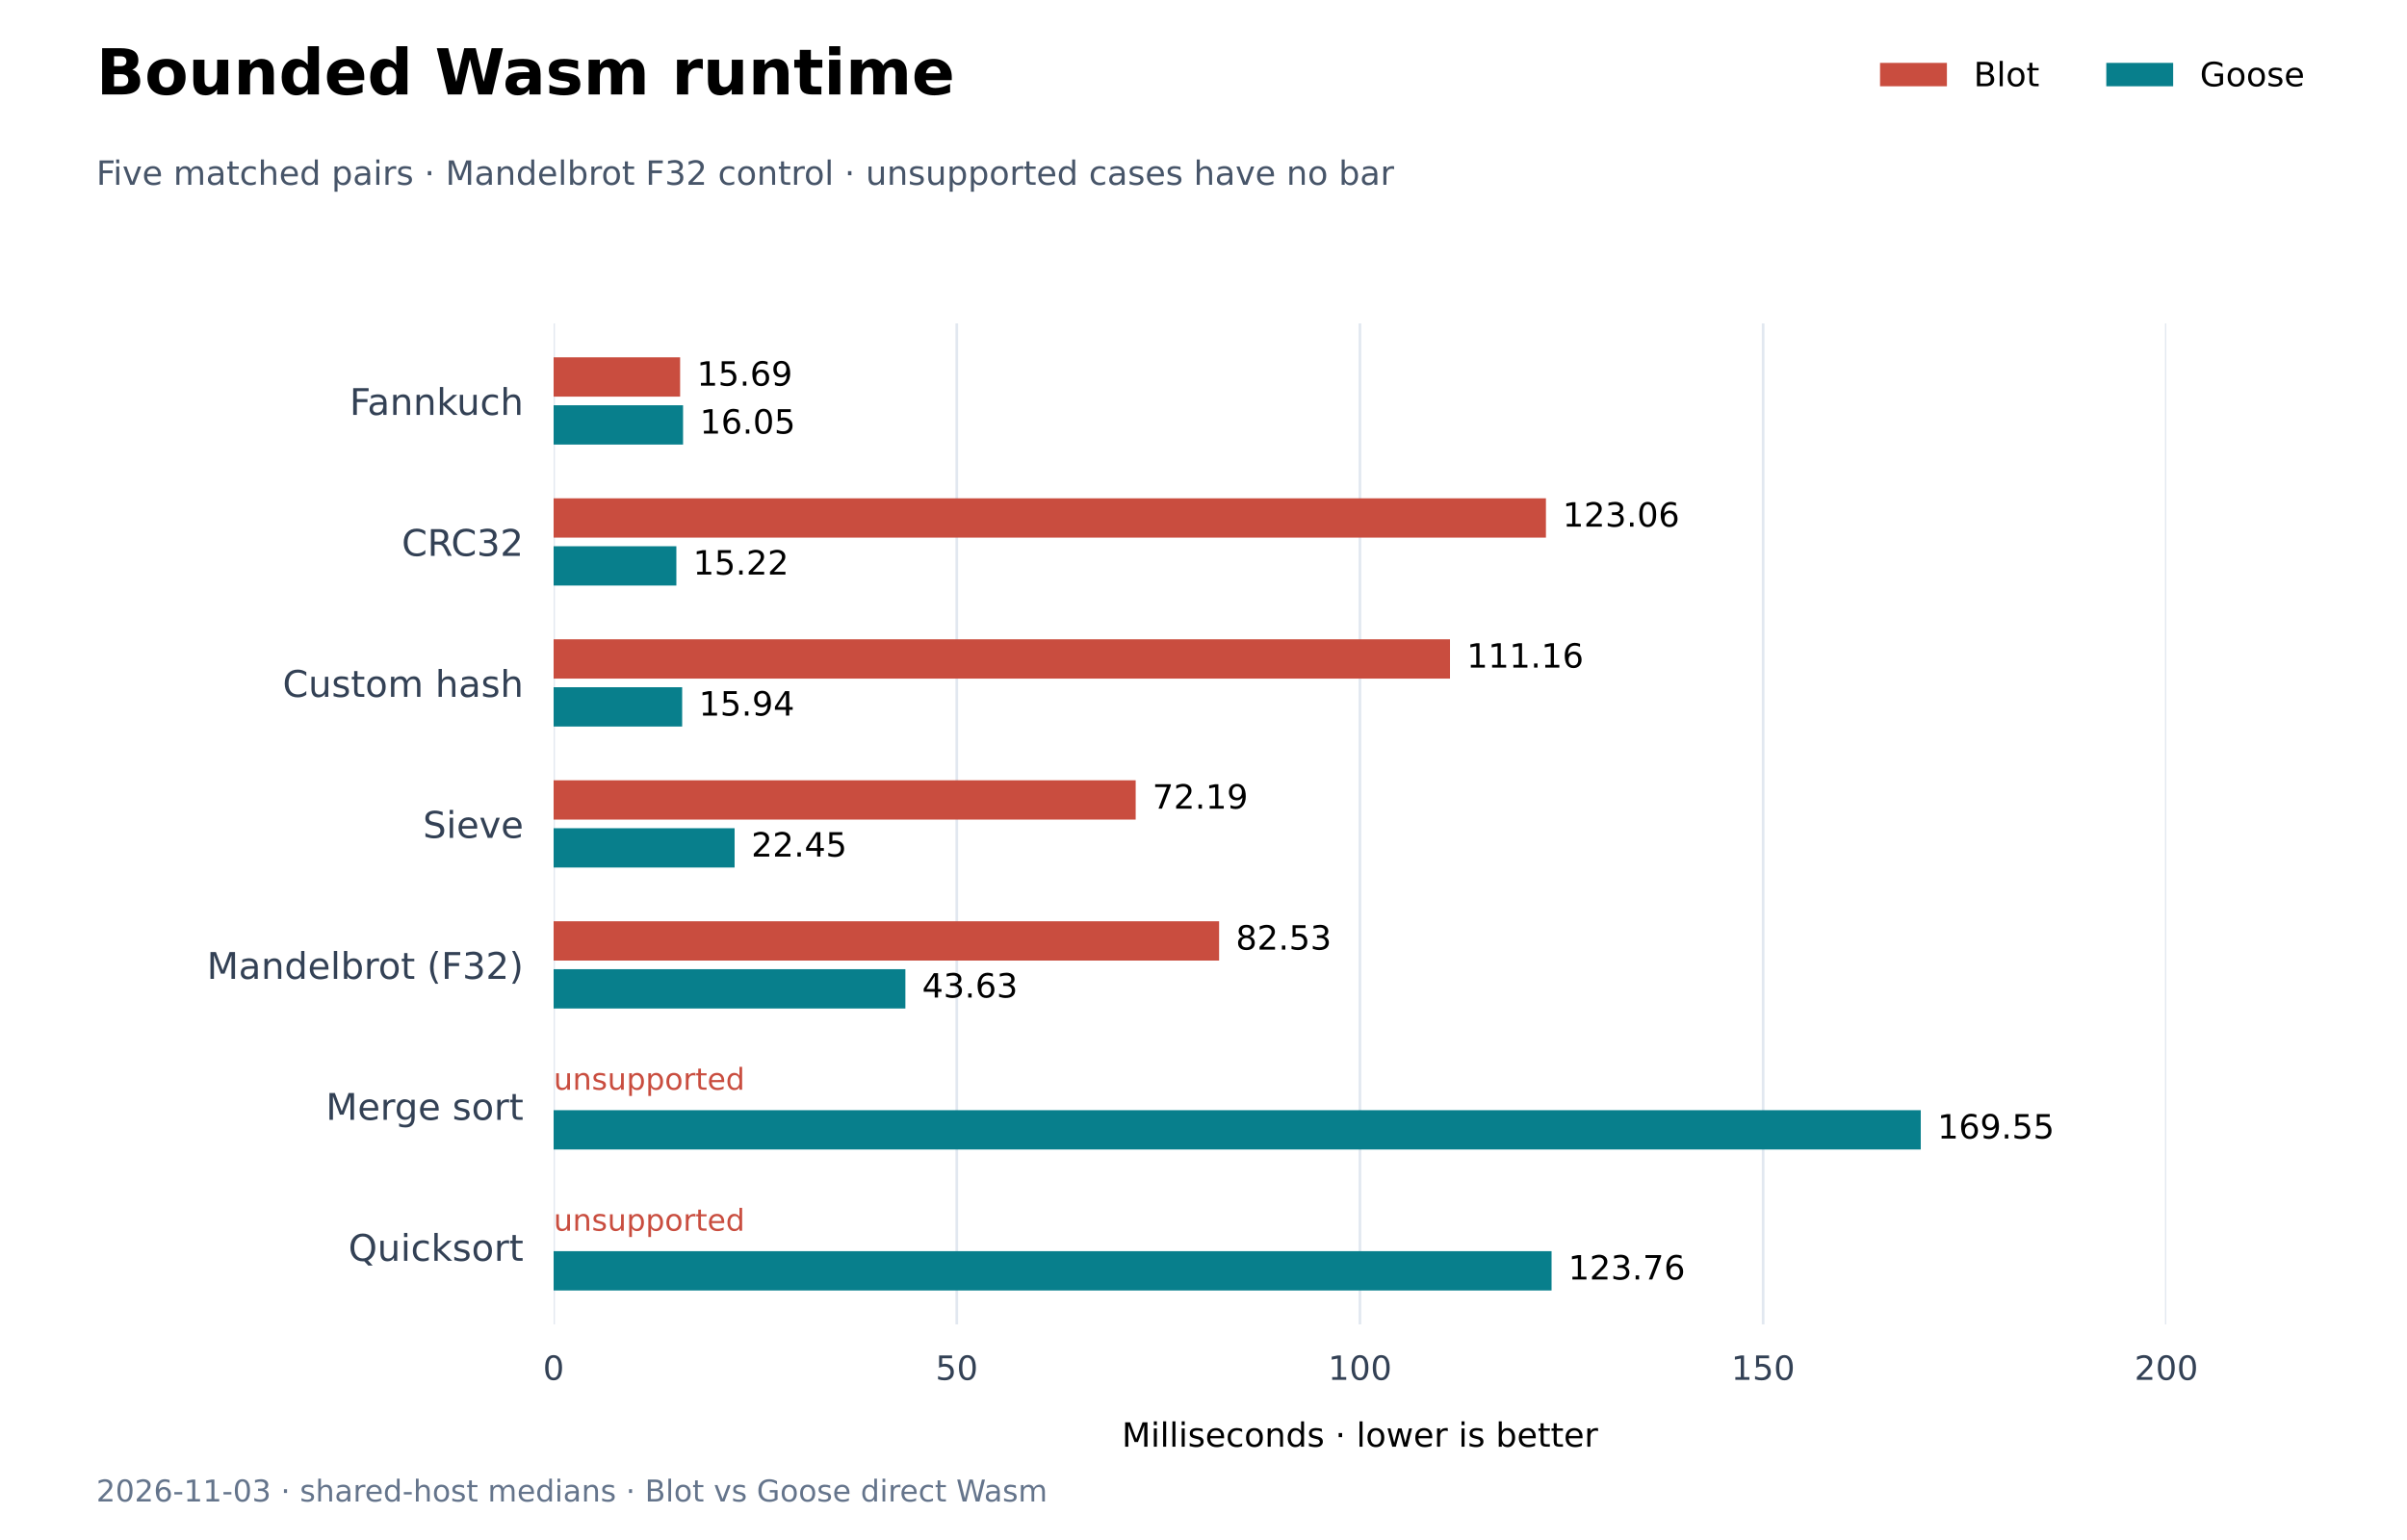
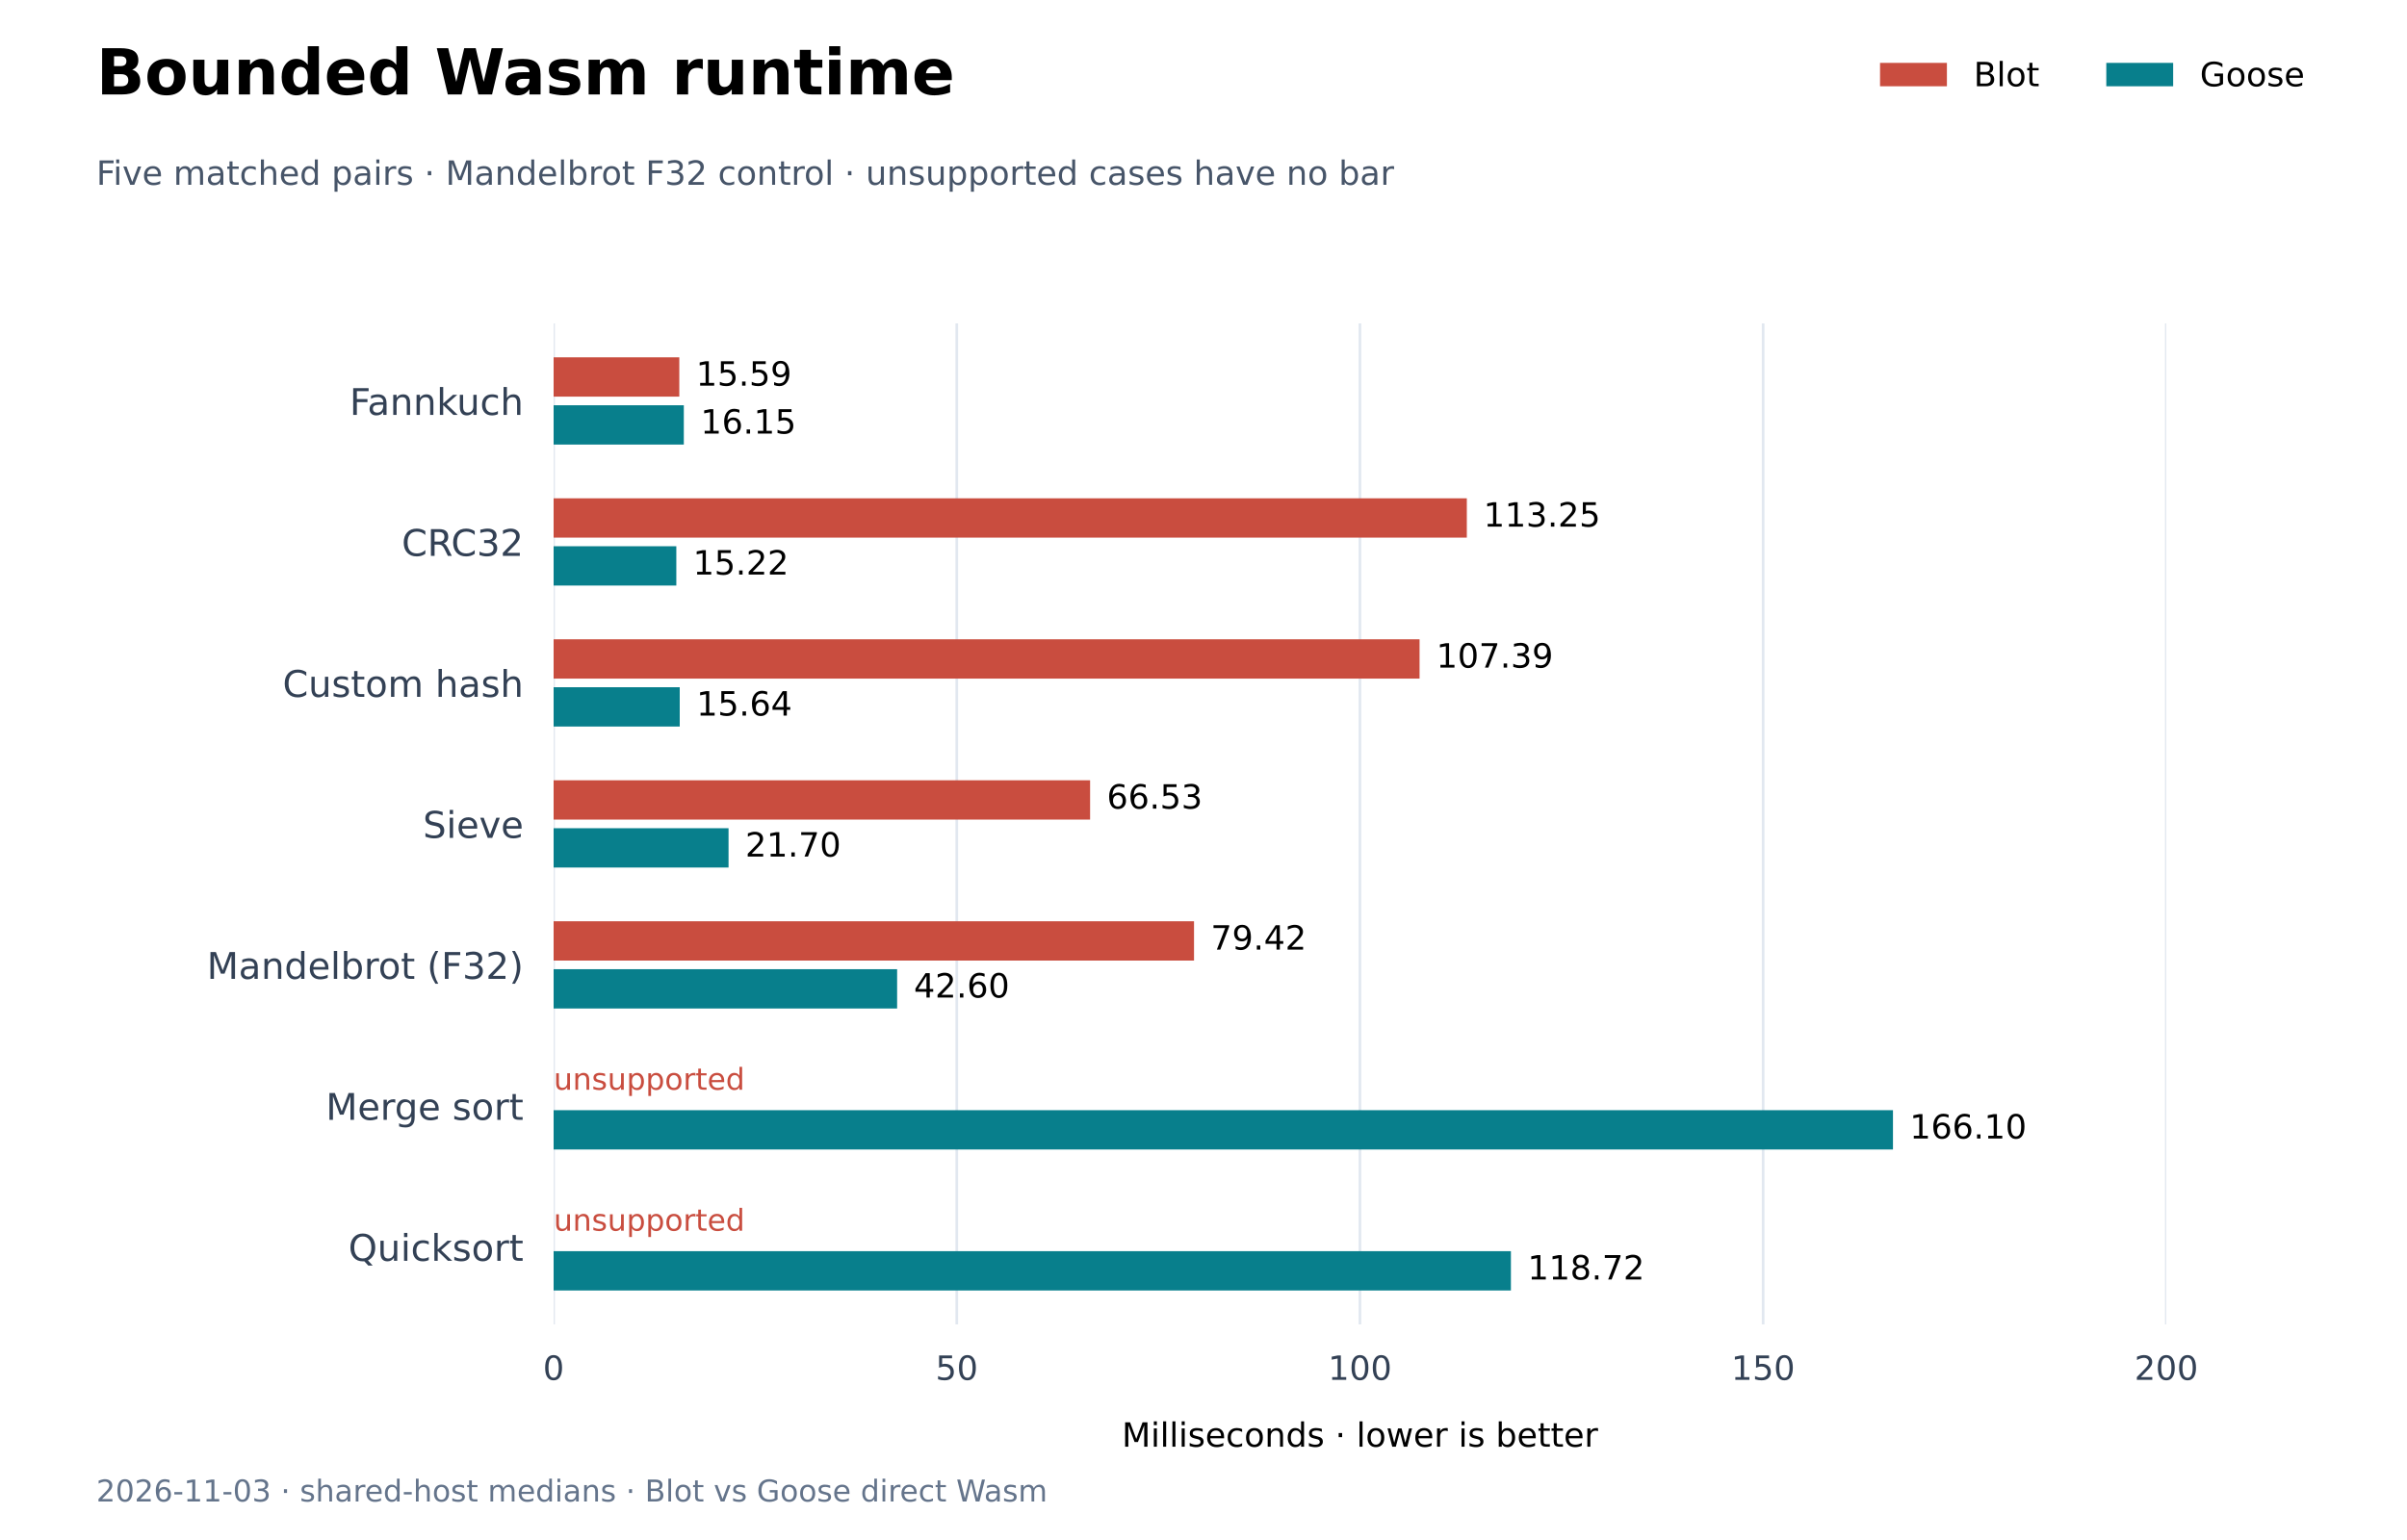
<svg xmlns="http://www.w3.org/2000/svg" width="720pt" height="460.8pt" viewBox="0 0 720 460.8" version="1.1">
  <defs>
    <style type="text/css">
    * {
      stroke-linejoin: round;
      stroke-linecap: butt;
    }
    </style>
  </defs>
  <g id="figure_1">
    <g id="patch_1">
      <path d="M 0 460.8 L 720 460.8 L 720 0 L 0 0 z " style="fill: #ffffff" />
    </g>
    <g id="axes_1">
      <g id="patch_2">
        <path d="M 165.6 396.288 L 648 396.288 L 648 96.768 L 165.6 96.768 z " style="fill: #ffffff" />
      </g>
      <g id="matplotlib.axis_1">
        <g id="xtick_1">
          <g id="line2d_1">
            <path d="M 165.6 396.288 L 165.6 96.768 " clip-path="url(#p71973d074f)" style="fill: none; stroke: #e2e8f0; stroke-width: 0.8; stroke-linecap: square" />
          </g>
          <g id="line2d_2" />
          <g id="text_1">
            <text style="font-size: 10px; font-family: 'DejaVu Sans', 'Bitstream Vera Sans', 'Computer Modern Sans Serif', 'Lucida Grande', 'Verdana', 'Geneva', 'Lucid', 'Arial', 'Helvetica', 'Avant Garde', sans-serif; text-anchor: middle; fill: #334155" x="165.6" y="412.886" transform="rotate(-0 165.6 412.8857)">0</text>
          </g>
        </g>
        <g id="xtick_2">
          <g id="line2d_3">
            <path d="M 286.2 396.288 L 286.2 96.768 " clip-path="url(#p71973d074f)" style="fill: none; stroke: #e2e8f0; stroke-width: 0.8; stroke-linecap: square" />
          </g>
          <g id="line2d_4" />
          <g id="text_2">
            <text style="font-size: 10px; font-family: 'DejaVu Sans', 'Bitstream Vera Sans', 'Computer Modern Sans Serif', 'Lucida Grande', 'Verdana', 'Geneva', 'Lucid', 'Arial', 'Helvetica', 'Avant Garde', sans-serif; text-anchor: middle; fill: #334155" x="286.2" y="412.886" transform="rotate(-0 286.2 412.8857)">50</text>
          </g>
        </g>
        <g id="xtick_3">
          <g id="line2d_5">
            <path d="M 406.8 396.288 L 406.8 96.768 " clip-path="url(#p71973d074f)" style="fill: none; stroke: #e2e8f0; stroke-width: 0.8; stroke-linecap: square" />
          </g>
          <g id="line2d_6" />
          <g id="text_3">
            <text style="font-size: 10px; font-family: 'DejaVu Sans', 'Bitstream Vera Sans', 'Computer Modern Sans Serif', 'Lucida Grande', 'Verdana', 'Geneva', 'Lucid', 'Arial', 'Helvetica', 'Avant Garde', sans-serif; text-anchor: middle; fill: #334155" x="406.8" y="412.886" transform="rotate(-0 406.8 412.8857)">100</text>
          </g>
        </g>
        <g id="xtick_4">
          <g id="line2d_7">
            <path d="M 527.4 396.288 L 527.4 96.768 " clip-path="url(#p71973d074f)" style="fill: none; stroke: #e2e8f0; stroke-width: 0.8; stroke-linecap: square" />
          </g>
          <g id="line2d_8" />
          <g id="text_4">
            <text style="font-size: 10px; font-family: 'DejaVu Sans', 'Bitstream Vera Sans', 'Computer Modern Sans Serif', 'Lucida Grande', 'Verdana', 'Geneva', 'Lucid', 'Arial', 'Helvetica', 'Avant Garde', sans-serif; text-anchor: middle; fill: #334155" x="527.4" y="412.886" transform="rotate(-0 527.4 412.8857)">150</text>
          </g>
        </g>
        <g id="xtick_5">
          <g id="line2d_9">
            <path d="M 648 396.288 L 648 96.768 " clip-path="url(#p71973d074f)" style="fill: none; stroke: #e2e8f0; stroke-width: 0.8; stroke-linecap: square" />
          </g>
          <g id="line2d_10" />
          <g id="text_5">
            <text style="font-size: 10px; font-family: 'DejaVu Sans', 'Bitstream Vera Sans', 'Computer Modern Sans Serif', 'Lucida Grande', 'Verdana', 'Geneva', 'Lucid', 'Arial', 'Helvetica', 'Avant Garde', sans-serif; text-anchor: middle; fill: #334155" x="648" y="412.886" transform="rotate(-0 648 412.8857)">200</text>
          </g>
        </g>
        <g id="text_6">
          <text style="font-size: 10px; font-family: 'DejaVu Sans', 'Bitstream Vera Sans', 'Computer Modern Sans Serif', 'Lucida Grande', 'Verdana', 'Geneva', 'Lucid', 'Arial', 'Helvetica', 'Avant Garde', sans-serif; text-anchor: middle" x="406.8" y="432.886" transform="rotate(-0 406.8 432.8864)">Milliseconds · lower is better</text>
        </g>
      </g>
      <g id="matplotlib.axis_2">
        <g id="ytick_1">
          <g id="line2d_11" />
          <g id="text_7">
            <text style="font-size: 11px; font-family: 'DejaVu Sans', 'Bitstream Vera Sans', 'Computer Modern Sans Serif', 'Lucida Grande', 'Verdana', 'Geneva', 'Lucid', 'Arial', 'Helvetica', 'Avant Garde', sans-serif; text-anchor: end; fill: #334155" x="156.6" y="124.149" transform="rotate(-0 156.6 124.1494)">Fannkuch</text>
          </g>
        </g>
        <g id="ytick_2">
          <g id="line2d_12" />
          <g id="text_8">
            <text style="font-size: 11px; font-family: 'DejaVu Sans', 'Bitstream Vera Sans', 'Computer Modern Sans Serif', 'Lucida Grande', 'Verdana', 'Geneva', 'Lucid', 'Arial', 'Helvetica', 'Avant Garde', sans-serif; text-anchor: end; fill: #334155" x="156.6" y="166.335" transform="rotate(-0 156.6 166.3349)">CRC32</text>
          </g>
        </g>
        <g id="ytick_3">
          <g id="line2d_13" />
          <g id="text_9">
            <text style="font-size: 11px; font-family: 'DejaVu Sans', 'Bitstream Vera Sans', 'Computer Modern Sans Serif', 'Lucida Grande', 'Verdana', 'Geneva', 'Lucid', 'Arial', 'Helvetica', 'Avant Garde', sans-serif; text-anchor: end; fill: #334155" x="156.6" y="208.521" transform="rotate(-0 156.6 208.5212)">Custom hash</text>
          </g>
        </g>
        <g id="ytick_4">
          <g id="line2d_14" />
          <g id="text_10">
            <text style="font-size: 11px; font-family: 'DejaVu Sans', 'Bitstream Vera Sans', 'Computer Modern Sans Serif', 'Lucida Grande', 'Verdana', 'Geneva', 'Lucid', 'Arial', 'Helvetica', 'Avant Garde', sans-serif; text-anchor: end; fill: #334155" x="156.6" y="250.707" transform="rotate(-0 156.6 250.7071)">Sieve</text>
          </g>
        </g>
        <g id="ytick_5">
          <g id="line2d_15" />
          <g id="text_11">
            <text style="font-size: 11px; font-family: 'DejaVu Sans', 'Bitstream Vera Sans', 'Computer Modern Sans Serif', 'Lucida Grande', 'Verdana', 'Geneva', 'Lucid', 'Arial', 'Helvetica', 'Avant Garde', sans-serif; text-anchor: end; fill: #334155" x="156.6" y="292.893" transform="rotate(-0 156.6 292.8931)">Mandelbrot (F32)</text>
          </g>
        </g>
        <g id="ytick_6">
          <g id="line2d_16" />
          <g id="text_12">
            <text style="font-size: 11px; font-family: 'DejaVu Sans', 'Bitstream Vera Sans', 'Computer Modern Sans Serif', 'Lucida Grande', 'Verdana', 'Geneva', 'Lucid', 'Arial', 'Helvetica', 'Avant Garde', sans-serif; text-anchor: end; fill: #334155" x="156.6" y="335.079" transform="rotate(-0 156.6 335.0785)">Merge sort</text>
          </g>
        </g>
        <g id="ytick_7">
          <g id="line2d_17" />
          <g id="text_13">
            <text style="font-size: 11px; font-family: 'DejaVu Sans', 'Bitstream Vera Sans', 'Computer Modern Sans Serif', 'Lucida Grande', 'Verdana', 'Geneva', 'Lucid', 'Arial', 'Helvetica', 'Avant Garde', sans-serif; text-anchor: end; fill: #334155" x="156.6" y="377.265" transform="rotate(-0 156.6 377.2649)">Quicksort</text>
          </g>
        </g>
      </g>
      <g id="patch_3">
-         <path d="M 165.6 106.918 L 203.442 106.918 L 203.442 118.679 L 165.6 118.679 z " clip-path="url(#p71973d074f)" style="fill: #c94d3f" />
+         <path d="M 165.6 106.918 L 203.199 106.918 L 203.199 118.679 L 165.6 118.679 z " clip-path="url(#p71973d074f)" style="fill: #c94d3f" />
      </g>
      <g id="patch_4">
-         <path d="M 165.6 149.104 L 462.432 149.104 L 462.432 160.865 L 165.6 160.865 z " clip-path="url(#p71973d074f)" style="fill: #c94d3f" />
+         <path d="M 165.6 149.104 L 438.768 149.104 L 438.768 160.865 L 165.6 160.865 z " clip-path="url(#p71973d074f)" style="fill: #c94d3f" />
      </g>
      <g id="patch_5">
-         <path d="M 165.6 191.29 L 433.729 191.29 L 433.729 203.051 L 165.6 203.051 z " clip-path="url(#p71973d074f)" style="fill: #c94d3f" />
+         <path d="M 165.6 191.29 L 424.631 191.29 L 424.631 203.051 L 165.6 203.051 z " clip-path="url(#p71973d074f)" style="fill: #c94d3f" />
      </g>
      <g id="patch_6">
-         <path d="M 165.6 233.476 L 339.713 233.476 L 339.713 245.237 L 165.6 245.237 z " clip-path="url(#p71973d074f)" style="fill: #c94d3f" />
+         <path d="M 165.6 233.476 L 326.078 233.476 L 326.078 245.237 L 165.6 245.237 z " clip-path="url(#p71973d074f)" style="fill: #c94d3f" />
      </g>
      <g id="patch_7">
-         <path d="M 165.6 275.662 L 364.668 275.662 L 364.668 287.423 L 165.6 287.423 z " clip-path="url(#p71973d074f)" style="fill: #c94d3f" />
+         <path d="M 165.6 275.662 L 357.163 275.662 L 357.163 287.423 L 165.6 287.423 z " clip-path="url(#p71973d074f)" style="fill: #c94d3f" />
      </g>
      <g id="patch_8">
-         <path d="M 165.6 121.261 L 204.323 121.261 L 204.323 133.023 L 165.6 133.023 z " clip-path="url(#p71973d074f)" style="fill: #087f8c" />
+         <path d="M 165.6 121.261 L 204.55 121.261 L 204.55 133.023 L 165.6 133.023 z " clip-path="url(#p71973d074f)" style="fill: #087f8c" />
      </g>
      <g id="patch_9">
-         <path d="M 165.6 163.447 L 202.319 163.447 L 202.319 175.208 L 165.6 175.208 z " clip-path="url(#p71973d074f)" style="fill: #087f8c" />
+         <path d="M 165.6 163.447 L 202.306 163.447 L 202.306 175.208 L 165.6 175.208 z " clip-path="url(#p71973d074f)" style="fill: #087f8c" />
      </g>
      <g id="patch_10">
-         <path d="M 165.6 205.633 L 204.052 205.633 L 204.052 217.394 L 165.6 217.394 z " clip-path="url(#p71973d074f)" style="fill: #087f8c" />
+         <path d="M 165.6 205.633 L 203.328 205.633 L 203.328 217.394 L 165.6 217.394 z " clip-path="url(#p71973d074f)" style="fill: #087f8c" />
      </g>
      <g id="patch_11">
-         <path d="M 165.6 247.819 L 219.74 247.819 L 219.74 259.58 L 165.6 259.58 z " clip-path="url(#p71973d074f)" style="fill: #087f8c" />
+         <path d="M 165.6 247.819 L 217.928 247.819 L 217.928 259.58 L 165.6 259.58 z " clip-path="url(#p71973d074f)" style="fill: #087f8c" />
      </g>
      <g id="patch_12">
-         <path d="M 165.6 290.005 L 270.825 290.005 L 270.825 301.766 L 165.6 301.766 z " clip-path="url(#p71973d074f)" style="fill: #087f8c" />
+         <path d="M 165.6 290.005 L 268.352 290.005 L 268.352 301.766 L 165.6 301.766 z " clip-path="url(#p71973d074f)" style="fill: #087f8c" />
      </g>
      <g id="patch_13">
-         <path d="M 165.6 332.191 L 574.553 332.191 L 574.553 343.952 L 165.6 343.952 z " clip-path="url(#p71973d074f)" style="fill: #087f8c" />
+         <path d="M 165.6 332.191 L 566.24 332.191 L 566.24 343.952 L 165.6 343.952 z " clip-path="url(#p71973d074f)" style="fill: #087f8c" />
      </g>
      <g id="patch_14">
-         <path d="M 165.6 374.377 L 464.115 374.377 L 464.115 386.138 L 165.6 386.138 z " clip-path="url(#p71973d074f)" style="fill: #087f8c" />
+         <path d="M 165.6 374.377 L 451.954 374.377 L 451.954 386.138 L 165.6 386.138 z " clip-path="url(#p71973d074f)" style="fill: #087f8c" />
      </g>
      <g id="text_14">
        <text style="font-size: 9px; font-family: 'DejaVu Sans', 'Bitstream Vera Sans', 'Computer Modern Sans Serif', 'Lucida Grande', 'Verdana', 'Geneva', 'Lucid', 'Arial', 'Helvetica', 'Avant Garde', sans-serif; text-anchor: start; fill: #c94d3f" x="165.6" y="326.066" transform="rotate(-0 165.6 326.0665)">unsupported</text>
      </g>
      <g id="text_15">
        <text style="font-size: 9px; font-family: 'DejaVu Sans', 'Bitstream Vera Sans', 'Computer Modern Sans Serif', 'Lucida Grande', 'Verdana', 'Geneva', 'Lucid', 'Arial', 'Helvetica', 'Avant Garde', sans-serif; text-anchor: start; fill: #c94d3f" x="165.6" y="368.252" transform="rotate(-0 165.6 368.2524)">unsupported</text>
      </g>
      <g id="text_16">
-         <text style="font-size: 10px; font-family: 'DejaVu Sans', 'Bitstream Vera Sans', 'Computer Modern Sans Serif', 'Lucida Grande', 'Verdana', 'Geneva', 'Lucid', 'Arial', 'Helvetica', 'Avant Garde', sans-serif; text-anchor: start" x="208.442" y="115.396" transform="rotate(-0 208.4423 115.3963)">15.69</text>
+         <text style="font-size: 10px; font-family: 'DejaVu Sans', 'Bitstream Vera Sans', 'Computer Modern Sans Serif', 'Lucida Grande', 'Verdana', 'Geneva', 'Lucid', 'Arial', 'Helvetica', 'Avant Garde', sans-serif; text-anchor: start" x="208.199" y="115.396" transform="rotate(-0 208.199 115.3963)">15.59</text>
      </g>
      <g id="text_17">
-         <text style="font-size: 10px; font-family: 'DejaVu Sans', 'Bitstream Vera Sans', 'Computer Modern Sans Serif', 'Lucida Grande', 'Verdana', 'Geneva', 'Lucid', 'Arial', 'Helvetica', 'Avant Garde', sans-serif; text-anchor: start" x="467.432" y="157.582" transform="rotate(-0 467.4322 157.5822)">123.06</text>
+         <text style="font-size: 10px; font-family: 'DejaVu Sans', 'Bitstream Vera Sans', 'Computer Modern Sans Serif', 'Lucida Grande', 'Verdana', 'Geneva', 'Lucid', 'Arial', 'Helvetica', 'Avant Garde', sans-serif; text-anchor: start" x="443.768" y="157.582" transform="rotate(-0 443.7681 157.5822)">113.25</text>
      </g>
      <g id="text_18">
-         <text style="font-size: 10px; font-family: 'DejaVu Sans', 'Bitstream Vera Sans', 'Computer Modern Sans Serif', 'Lucida Grande', 'Verdana', 'Geneva', 'Lucid', 'Arial', 'Helvetica', 'Avant Garde', sans-serif; text-anchor: start" x="438.729" y="199.768" transform="rotate(-0 438.7294 199.7681)">111.16</text>
+         <text style="font-size: 10px; font-family: 'DejaVu Sans', 'Bitstream Vera Sans', 'Computer Modern Sans Serif', 'Lucida Grande', 'Verdana', 'Geneva', 'Lucid', 'Arial', 'Helvetica', 'Avant Garde', sans-serif; text-anchor: start" x="429.631" y="199.768" transform="rotate(-0 429.631 199.7681)">107.39</text>
      </g>
      <g id="text_19">
-         <text style="font-size: 10px; font-family: 'DejaVu Sans', 'Bitstream Vera Sans', 'Computer Modern Sans Serif', 'Lucida Grande', 'Verdana', 'Geneva', 'Lucid', 'Arial', 'Helvetica', 'Avant Garde', sans-serif; text-anchor: start" x="344.713" y="241.954" transform="rotate(-0 344.7135 241.9541)">72.19</text>
+         <text style="font-size: 10px; font-family: 'DejaVu Sans', 'Bitstream Vera Sans', 'Computer Modern Sans Serif', 'Lucida Grande', 'Verdana', 'Geneva', 'Lucid', 'Arial', 'Helvetica', 'Avant Garde', sans-serif; text-anchor: start" x="331.078" y="241.954" transform="rotate(-0 331.0785 241.9541)">66.53</text>
      </g>
      <g id="text_20">
-         <text style="font-size: 10px; font-family: 'DejaVu Sans', 'Bitstream Vera Sans', 'Computer Modern Sans Serif', 'Lucida Grande', 'Verdana', 'Geneva', 'Lucid', 'Arial', 'Helvetica', 'Avant Garde', sans-serif; text-anchor: start" x="369.668" y="284.14" transform="rotate(-0 369.6682 284.14)">82.53</text>
+         <text style="font-size: 10px; font-family: 'DejaVu Sans', 'Bitstream Vera Sans', 'Computer Modern Sans Serif', 'Lucida Grande', 'Verdana', 'Geneva', 'Lucid', 'Arial', 'Helvetica', 'Avant Garde', sans-serif; text-anchor: start" x="362.163" y="284.14" transform="rotate(-0 362.1629 284.14)">79.42</text>
      </g>
      <g id="text_21">
-         <text style="font-size: 10px; font-family: 'DejaVu Sans', 'Bitstream Vera Sans', 'Computer Modern Sans Serif', 'Lucida Grande', 'Verdana', 'Geneva', 'Lucid', 'Arial', 'Helvetica', 'Avant Garde', sans-serif; text-anchor: start" x="209.323" y="129.74" transform="rotate(-0 209.3231 129.7395)">16.05</text>
+         <text style="font-size: 10px; font-family: 'DejaVu Sans', 'Bitstream Vera Sans', 'Computer Modern Sans Serif', 'Lucida Grande', 'Verdana', 'Geneva', 'Lucid', 'Arial', 'Helvetica', 'Avant Garde', sans-serif; text-anchor: start" x="209.55" y="129.74" transform="rotate(-0 209.5499 129.7395)">16.15</text>
      </g>
      <g id="text_22">
-         <text style="font-size: 10px; font-family: 'DejaVu Sans', 'Bitstream Vera Sans', 'Computer Modern Sans Serif', 'Lucida Grande', 'Verdana', 'Geneva', 'Lucid', 'Arial', 'Helvetica', 'Avant Garde', sans-serif; text-anchor: start" x="207.319" y="171.925" transform="rotate(-0 207.3187 171.9254)">15.22</text>
+         <text style="font-size: 10px; font-family: 'DejaVu Sans', 'Bitstream Vera Sans', 'Computer Modern Sans Serif', 'Lucida Grande', 'Verdana', 'Geneva', 'Lucid', 'Arial', 'Helvetica', 'Avant Garde', sans-serif; text-anchor: start" x="207.306" y="171.925" transform="rotate(-0 207.3057 171.9254)">15.22</text>
      </g>
      <g id="text_23">
-         <text style="font-size: 10px; font-family: 'DejaVu Sans', 'Bitstream Vera Sans', 'Computer Modern Sans Serif', 'Lucida Grande', 'Verdana', 'Geneva', 'Lucid', 'Arial', 'Helvetica', 'Avant Garde', sans-serif; text-anchor: start" x="209.052" y="214.111" transform="rotate(-0 209.052 214.1113)">15.94</text>
+         <text style="font-size: 10px; font-family: 'DejaVu Sans', 'Bitstream Vera Sans', 'Computer Modern Sans Serif', 'Lucida Grande', 'Verdana', 'Geneva', 'Lucid', 'Arial', 'Helvetica', 'Avant Garde', sans-serif; text-anchor: start" x="208.328" y="214.111" transform="rotate(-0 208.3278 214.1113)">15.64</text>
      </g>
      <g id="text_24">
-         <text style="font-size: 10px; font-family: 'DejaVu Sans', 'Bitstream Vera Sans', 'Computer Modern Sans Serif', 'Lucida Grande', 'Verdana', 'Geneva', 'Lucid', 'Arial', 'Helvetica', 'Avant Garde', sans-serif; text-anchor: start" x="224.74" y="256.297" transform="rotate(-0 224.7396 256.2973)">22.45</text>
+         <text style="font-size: 10px; font-family: 'DejaVu Sans', 'Bitstream Vera Sans', 'Computer Modern Sans Serif', 'Lucida Grande', 'Verdana', 'Geneva', 'Lucid', 'Arial', 'Helvetica', 'Avant Garde', sans-serif; text-anchor: start" x="222.928" y="256.297" transform="rotate(-0 222.9284 256.2973)">21.70</text>
      </g>
      <g id="text_25">
-         <text style="font-size: 10px; font-family: 'DejaVu Sans', 'Bitstream Vera Sans', 'Computer Modern Sans Serif', 'Lucida Grande', 'Verdana', 'Geneva', 'Lucid', 'Arial', 'Helvetica', 'Avant Garde', sans-serif; text-anchor: start" x="275.825" y="298.483" transform="rotate(-0 275.8254 298.4832)">43.63</text>
+         <text style="font-size: 10px; font-family: 'DejaVu Sans', 'Bitstream Vera Sans', 'Computer Modern Sans Serif', 'Lucida Grande', 'Verdana', 'Geneva', 'Lucid', 'Arial', 'Helvetica', 'Avant Garde', sans-serif; text-anchor: start" x="273.352" y="298.483" transform="rotate(-0 273.3519 298.4832)">42.60</text>
      </g>
      <g id="text_26">
-         <text style="font-size: 10px; font-family: 'DejaVu Sans', 'Bitstream Vera Sans', 'Computer Modern Sans Serif', 'Lucida Grande', 'Verdana', 'Geneva', 'Lucid', 'Arial', 'Helvetica', 'Avant Garde', sans-serif; text-anchor: start" x="579.553" y="340.669" transform="rotate(-0 579.553 340.6691)">169.55</text>
+         <text style="font-size: 10px; font-family: 'DejaVu Sans', 'Bitstream Vera Sans', 'Computer Modern Sans Serif', 'Lucida Grande', 'Verdana', 'Geneva', 'Lucid', 'Arial', 'Helvetica', 'Avant Garde', sans-serif; text-anchor: start" x="571.24" y="340.669" transform="rotate(-0 571.2403 340.6691)">166.10</text>
      </g>
      <g id="text_27">
-         <text style="font-size: 10px; font-family: 'DejaVu Sans', 'Bitstream Vera Sans', 'Computer Modern Sans Serif', 'Lucida Grande', 'Verdana', 'Geneva', 'Lucid', 'Arial', 'Helvetica', 'Avant Garde', sans-serif; text-anchor: start" x="469.115" y="382.855" transform="rotate(-0 469.1148 382.855)">123.76</text>
+         <text style="font-size: 10px; font-family: 'DejaVu Sans', 'Bitstream Vera Sans', 'Computer Modern Sans Serif', 'Lucida Grande', 'Verdana', 'Geneva', 'Lucid', 'Arial', 'Helvetica', 'Avant Garde', sans-serif; text-anchor: start" x="456.954" y="382.855" transform="rotate(-0 456.9544 382.855)">118.72</text>
      </g>
    </g>
    <g id="text_28">
      <text style="font-weight: 700; font-size: 19px; font-family: 'DejaVu Sans', 'Bitstream Vera Sans', 'Computer Modern Sans Serif', 'Lucida Grande', 'Verdana', 'Geneva', 'Lucid', 'Arial', 'Helvetica', 'Avant Garde', sans-serif; text-anchor: start" x="28.8" y="28.261" transform="rotate(-0 28.8 28.26103)">Bounded Wasm runtime</text>
    </g>
    <g id="text_29">
      <text style="font-size: 10px; font-family: 'DejaVu Sans', 'Bitstream Vera Sans', 'Computer Modern Sans Serif', 'Lucida Grande', 'Verdana', 'Geneva', 'Lucid', 'Arial', 'Helvetica', 'Avant Garde', sans-serif; text-anchor: start; fill: #475569" x="28.8" y="55.296" transform="rotate(-0 28.8 55.296)">Five matched pairs · Mandelbrot F32 control · unsupported cases have no bar</text>
    </g>
    <g id="text_30">
      <text style="font-size: 9px; font-family: 'DejaVu Sans', 'Bitstream Vera Sans', 'Computer Modern Sans Serif', 'Lucida Grande', 'Verdana', 'Geneva', 'Lucid', 'Arial', 'Helvetica', 'Avant Garde', sans-serif; text-anchor: start; fill: #64748b" x="28.8" y="449.28" transform="rotate(-0 28.8 449.28)">2026-11-03 · shared-host medians · Blot vs Goose direct Wasm</text>
    </g>
    <g id="legend_1">
      <g id="patch_15">
        <path d="M 562.373 25.814 L 582.373 25.814 L 582.373 18.814 L 562.373 18.814 z " style="fill: #c94d3f" />
      </g>
      <g id="text_31">
        <text style="font-size: 10px; font-family: 'DejaVu Sans', 'Bitstream Vera Sans', 'Computer Modern Sans Serif', 'Lucida Grande', 'Verdana', 'Geneva', 'Lucid', 'Arial', 'Helvetica', 'Avant Garde', sans-serif; text-anchor: start" x="590.373" y="25.814" transform="rotate(-0 590.3734 25.81444)">Blot</text>
      </g>
      <g id="patch_16">
        <path d="M 630.052 25.814 L 650.052 25.814 L 650.052 18.814 L 630.052 18.814 z " style="fill: #087f8c" />
      </g>
      <g id="text_32">
        <text style="font-size: 10px; font-family: 'DejaVu Sans', 'Bitstream Vera Sans', 'Computer Modern Sans Serif', 'Lucida Grande', 'Verdana', 'Geneva', 'Lucid', 'Arial', 'Helvetica', 'Avant Garde', sans-serif; text-anchor: start" x="658.052" y="25.814" transform="rotate(-0 658.0516 25.81444)">Goose</text>
      </g>
    </g>
  </g>
  <defs>
    <clipPath id="p71973d074f">
      <rect x="165.6" y="96.768" width="482.4" height="299.52" />
    </clipPath>
  </defs>
</svg>
